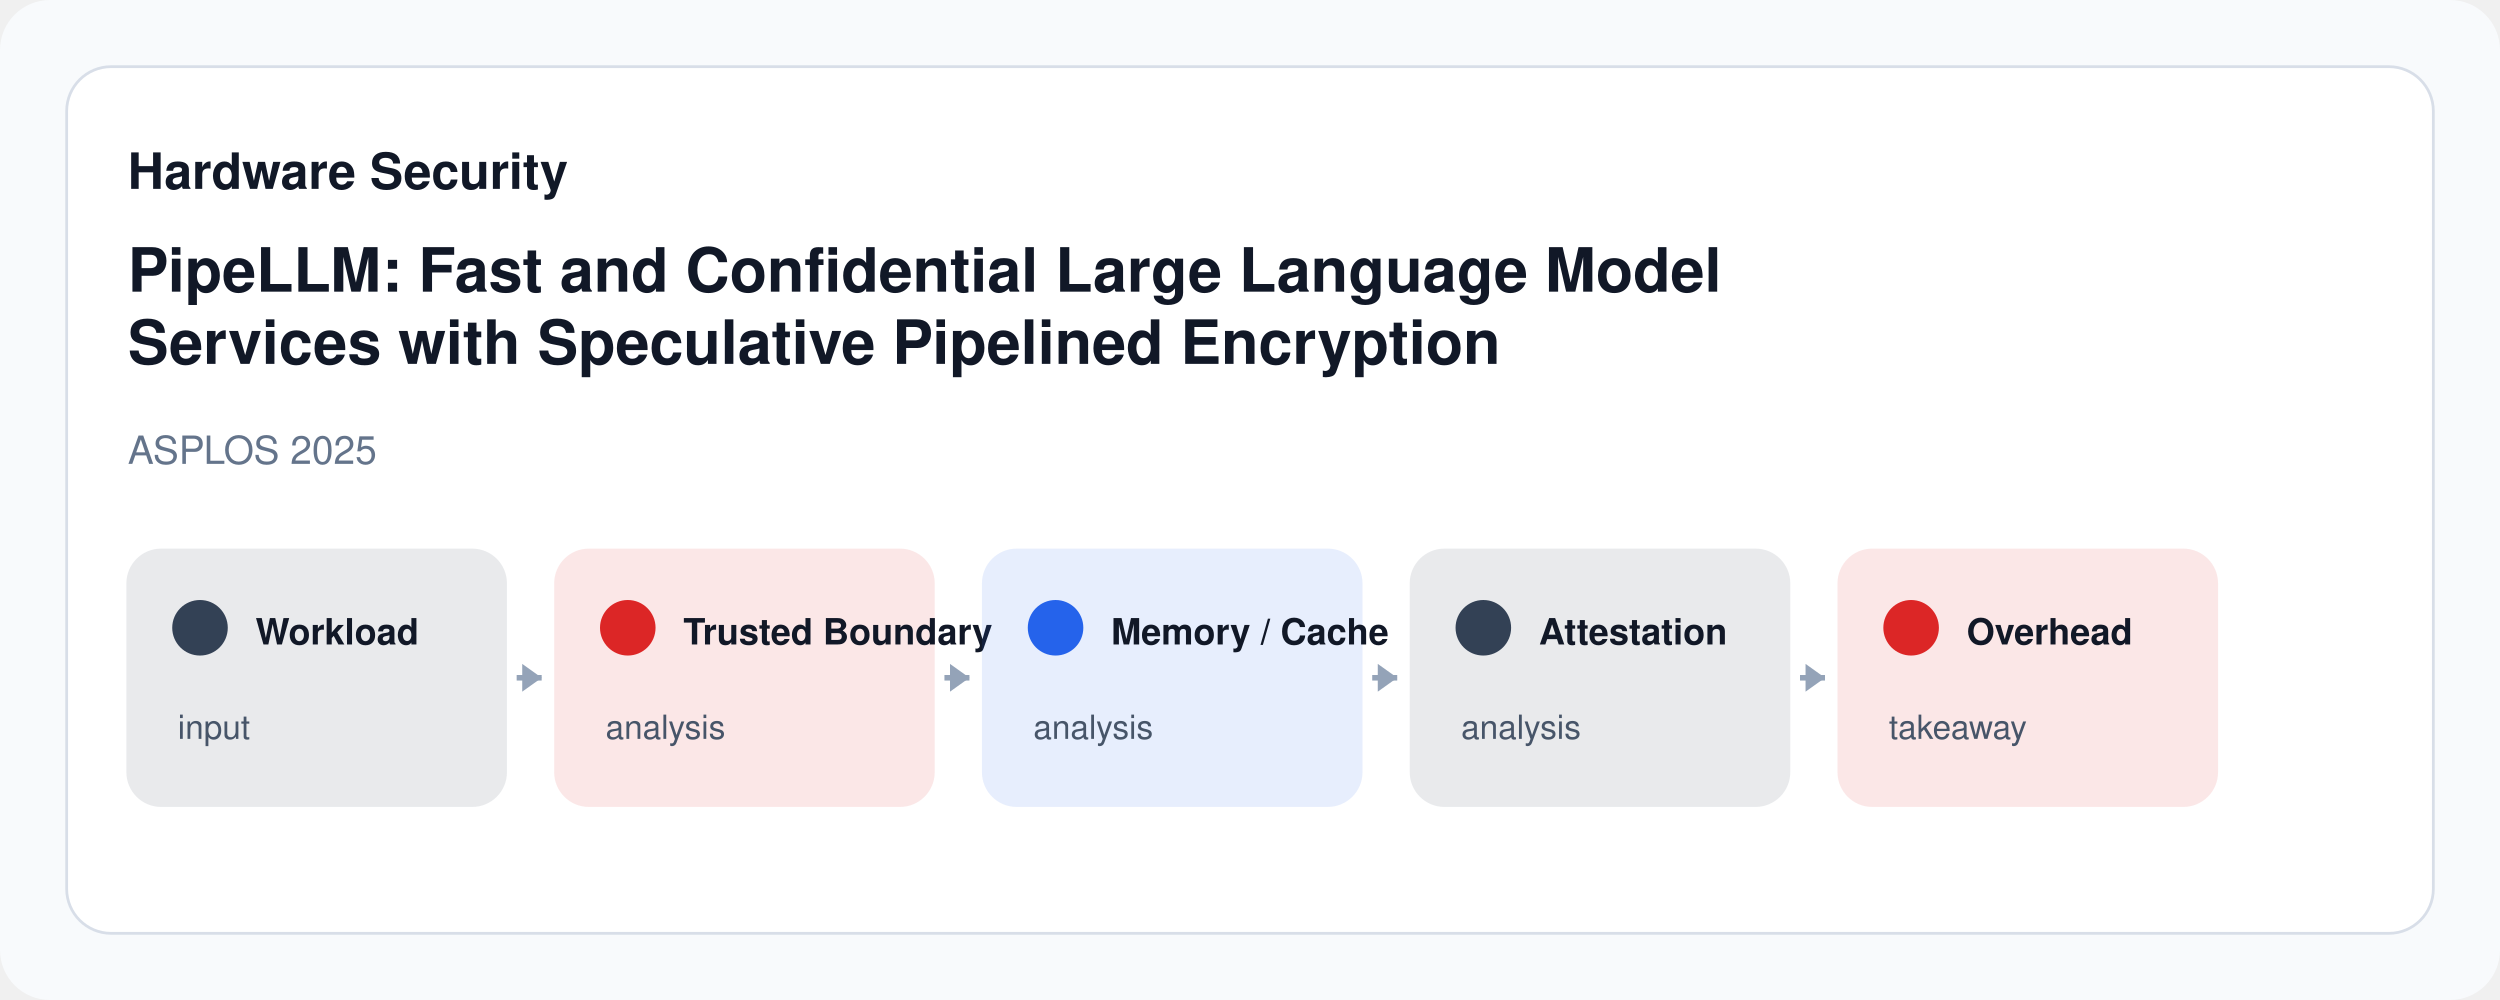
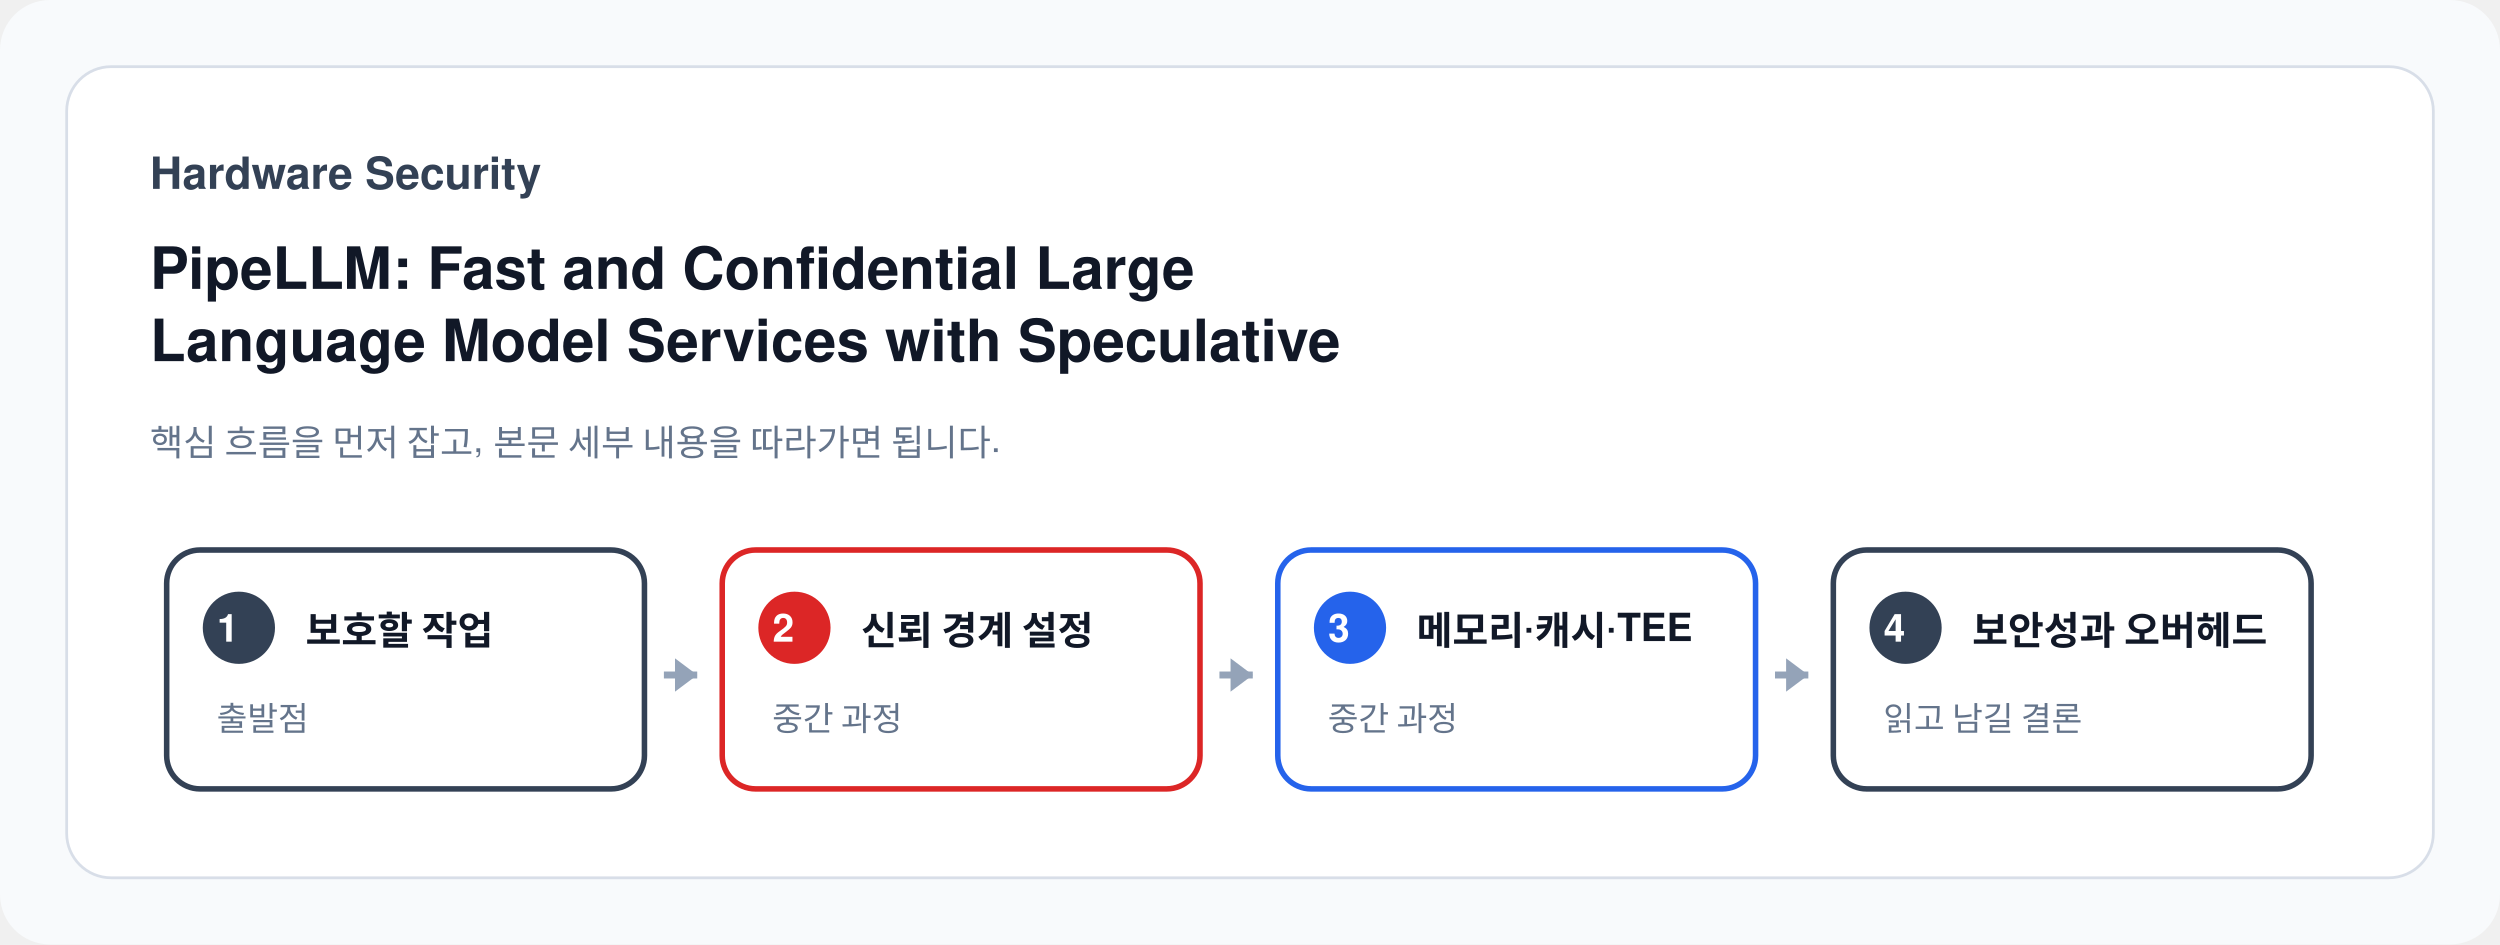
- <svg xmlns="http://www.w3.org/2000/svg" width="900" height="360" viewBox="0 0 900 360" role="img" aria-labelledby="title desc">
-   <rect width="900" height="360" rx="18" fill="#f8fafc" />
-   <rect x="24" y="24" width="852" height="312" rx="16" fill="#ffffff" stroke="#d8dee8" />
-   <text x="46" y="68" font-family="-apple-system, BlinkMacSystemFont, Segoe UI, Helvetica, Arial, sans-serif" font-size="18" font-weight="700" fill="#111827">Hardware Security</text>
-   <text x="46" y="105" font-family="-apple-system, BlinkMacSystemFont, Segoe UI, Helvetica, Arial, sans-serif" font-size="22" font-weight="700" fill="#111827">PipeLLM: Fast and Confidential Large Language Model</text>
-   <text x="46" y="131" font-family="-apple-system, BlinkMacSystemFont, Segoe UI, Helvetica, Arial, sans-serif" font-size="22" font-weight="700" fill="#111827">Services with Speculative Pipelined Encryption</text>
-   <text x="46" y="167" font-family="-apple-system, BlinkMacSystemFont, Segoe UI, Helvetica, Arial, sans-serif" font-size="14" fill="#64748b">ASPLOS 2025</text>
-   <rect x="46" y="198" width="136" height="92" rx="12" fill="#334155" opacity="0.11" stroke="#334155" />
-   <circle cx="72" cy="226" r="10" fill="#334155" />
-   <text x="92" y="232" font-family="-apple-system, BlinkMacSystemFont, Segoe UI, Helvetica, Arial, sans-serif" font-size="13" font-weight="700" fill="#111827">Workload</text>
-   <text x="64" y="266" font-family="-apple-system, BlinkMacSystemFont, Segoe UI, Helvetica, Arial, sans-serif" font-size="12" fill="#475569">input</text>
-   <path d="M186 244 H195" stroke="#94a3b8" stroke-width="2" />
-   <path d="M195 244 l-7 -5 v10 z" fill="#94a3b8" />
-   <rect x="200" y="198" width="136" height="92" rx="12" fill="#dc2626" opacity="0.11" stroke="#dc2626" />
-   <circle cx="226" cy="226" r="10" fill="#dc2626" />
-   <text x="246" y="232" font-family="-apple-system, BlinkMacSystemFont, Segoe UI, Helvetica, Arial, sans-serif" font-size="13" font-weight="700" fill="#111827">Trusted Boundary</text>
-   <text x="218" y="266" font-family="-apple-system, BlinkMacSystemFont, Segoe UI, Helvetica, Arial, sans-serif" font-size="12" fill="#475569">analysis</text>
-   <path d="M340 244 H349" stroke="#94a3b8" stroke-width="2" />
-   <path d="M349 244 l-7 -5 v10 z" fill="#94a3b8" />
-   <rect x="354" y="198" width="136" height="92" rx="12" fill="#2563eb" opacity="0.11" stroke="#2563eb" />
-   <circle cx="380" cy="226" r="10" fill="#2563eb" />
-   <text x="400" y="232" font-family="-apple-system, BlinkMacSystemFont, Segoe UI, Helvetica, Arial, sans-serif" font-size="13" font-weight="700" fill="#111827">Memory / Cache</text>
-   <text x="372" y="266" font-family="-apple-system, BlinkMacSystemFont, Segoe UI, Helvetica, Arial, sans-serif" font-size="12" fill="#475569">analysis</text>
-   <path d="M494 244 H503" stroke="#94a3b8" stroke-width="2" />
-   <path d="M503 244 l-7 -5 v10 z" fill="#94a3b8" />
-   <rect x="508" y="198" width="136" height="92" rx="12" fill="#334155" opacity="0.11" stroke="#334155" />
-   <circle cx="534" cy="226" r="10" fill="#334155" />
-   <text x="554" y="232" font-family="-apple-system, BlinkMacSystemFont, Segoe UI, Helvetica, Arial, sans-serif" font-size="13" font-weight="700" fill="#111827">Attestation</text>
-   <text x="526" y="266" font-family="-apple-system, BlinkMacSystemFont, Segoe UI, Helvetica, Arial, sans-serif" font-size="12" fill="#475569">analysis</text>
-   <path d="M648 244 H657" stroke="#94a3b8" stroke-width="2" />
-   <path d="M657 244 l-7 -5 v10 z" fill="#94a3b8" />
-   <rect x="662" y="198" width="136" height="92" rx="12" fill="#dc2626" opacity="0.11" stroke="#dc2626" />
-   <circle cx="688" cy="226" r="10" fill="#dc2626" />
-   <text x="708" y="232" font-family="-apple-system, BlinkMacSystemFont, Segoe UI, Helvetica, Arial, sans-serif" font-size="13" font-weight="700" fill="#111827">Overhead</text>
-   <text x="680" y="266" font-family="-apple-system, BlinkMacSystemFont, Segoe UI, Helvetica, Arial, sans-serif" font-size="12" fill="#475569">takeaway</text>
+ <svg xmlns="http://www.w3.org/2000/svg" width="900" height="340" viewBox="0 0 900 340" role="img" aria-labelledby="title desc">
+   <rect width="900" height="340" rx="18" fill="#f8fafc" />
+   <rect x="24" y="24" width="852" height="292" rx="16" fill="#ffffff" stroke="#d8dee8" />
+   <text x="54" y="68" font-family="-apple-system, BlinkMacSystemFont, Segoe UI, Apple SD Gothic Neo, Noto Sans KR, Helvetica, Arial, sans-serif" font-size="16" font-weight="700" fill="#334155">Hardware Security</text>
+   <text x="54" y="104" font-family="-apple-system, BlinkMacSystemFont, Segoe UI, Apple SD Gothic Neo, Noto Sans KR, Helvetica, Arial, sans-serif" font-size="21" font-weight="700" fill="#111827">PipeLLM: Fast and Confidential Large</text>
+   <text x="54" y="130" font-family="-apple-system, BlinkMacSystemFont, Segoe UI, Apple SD Gothic Neo, Noto Sans KR, Helvetica, Arial, sans-serif" font-size="21" font-weight="700" fill="#111827">Language Model Services with Speculative</text>
+   <text x="54" y="164" font-family="-apple-system, BlinkMacSystemFont, Segoe UI, Apple SD Gothic Neo, Noto Sans KR, Helvetica, Arial, sans-serif" font-size="13" fill="#64748b">핵심 흐름을 먼저 잡고, 본문 세부 내용을 따라가면 됩니다.</text>
+   <rect x="60" y="198" width="172" height="86" rx="12" fill="#ffffff" stroke="#334155" stroke-width="2" />
+   <circle cx="86" cy="226" r="13" fill="#334155" />
+   <text x="82" y="231" text-anchor="middle" font-family="-apple-system, BlinkMacSystemFont, Segoe UI, Helvetica, Arial, sans-serif" font-size="14" font-weight="700" fill="#ffffff">1</text>
+   <text x="110" y="232" font-family="-apple-system, BlinkMacSystemFont, Segoe UI, Apple SD Gothic Neo, Noto Sans KR, Helvetica, Arial, sans-serif" font-size="14" font-weight="700" fill="#111827">보호할 작업</text>
+   <text x="78" y="263" font-family="-apple-system, BlinkMacSystemFont, Segoe UI, Apple SD Gothic Neo, Noto Sans KR, Helvetica, Arial, sans-serif" font-size="12" fill="#64748b">출발점</text>
+   <path d="M239 243 H251" stroke="#94a3b8" stroke-width="2.5" />
+   <path d="M251 243 l-8 -6 v12 z" fill="#94a3b8" />
+   <rect x="260" y="198" width="172" height="86" rx="12" fill="#ffffff" stroke="#dc2626" stroke-width="2" />
+   <circle cx="286" cy="226" r="13" fill="#dc2626" />
+   <text x="282" y="231" text-anchor="middle" font-family="-apple-system, BlinkMacSystemFont, Segoe UI, Helvetica, Arial, sans-serif" font-size="14" font-weight="700" fill="#ffffff">2</text>
+   <text x="310" y="232" font-family="-apple-system, BlinkMacSystemFont, Segoe UI, Apple SD Gothic Neo, Noto Sans KR, Helvetica, Arial, sans-serif" font-size="14" font-weight="700" fill="#111827">신뢰 경계 설정</text>
+   <text x="278" y="263" font-family="-apple-system, BlinkMacSystemFont, Segoe UI, Apple SD Gothic Neo, Noto Sans KR, Helvetica, Arial, sans-serif" font-size="12" fill="#64748b">중간 과정</text>
+   <path d="M439 243 H451" stroke="#94a3b8" stroke-width="2.5" />
+   <path d="M451 243 l-8 -6 v12 z" fill="#94a3b8" />
+   <rect x="460" y="198" width="172" height="86" rx="12" fill="#ffffff" stroke="#2563eb" stroke-width="2" />
+   <circle cx="486" cy="226" r="13" fill="#2563eb" />
+   <text x="482" y="231" text-anchor="middle" font-family="-apple-system, BlinkMacSystemFont, Segoe UI, Helvetica, Arial, sans-serif" font-size="14" font-weight="700" fill="#ffffff">3</text>
+   <text x="510" y="232" font-family="-apple-system, BlinkMacSystemFont, Segoe UI, Apple SD Gothic Neo, Noto Sans KR, Helvetica, Arial, sans-serif" font-size="14" font-weight="700" fill="#111827">메모리·캐시·TEE</text>
+   <text x="478" y="263" font-family="-apple-system, BlinkMacSystemFont, Segoe UI, Apple SD Gothic Neo, Noto Sans KR, Helvetica, Arial, sans-serif" font-size="12" fill="#64748b">중간 과정</text>
+   <path d="M639 243 H651" stroke="#94a3b8" stroke-width="2.5" />
+   <path d="M651 243 l-8 -6 v12 z" fill="#94a3b8" />
+   <rect x="660" y="198" width="172" height="86" rx="12" fill="#ffffff" stroke="#334155" stroke-width="2" />
+   <circle cx="686" cy="226" r="13" fill="#334155" />
+   <text x="682" y="231" text-anchor="middle" font-family="-apple-system, BlinkMacSystemFont, Segoe UI, Helvetica, Arial, sans-serif" font-size="14" font-weight="700" fill="#ffffff">4</text>
+   <text x="710" y="232" font-family="-apple-system, BlinkMacSystemFont, Segoe UI, Apple SD Gothic Neo, Noto Sans KR, Helvetica, Arial, sans-serif" font-size="14" font-weight="700" fill="#111827">보안성과 오버헤드</text>
+   <text x="678" y="263" font-family="-apple-system, BlinkMacSystemFont, Segoe UI, Apple SD Gothic Neo, Noto Sans KR, Helvetica, Arial, sans-serif" font-size="12" fill="#64748b">읽고 남길 결론</text>
</svg>
